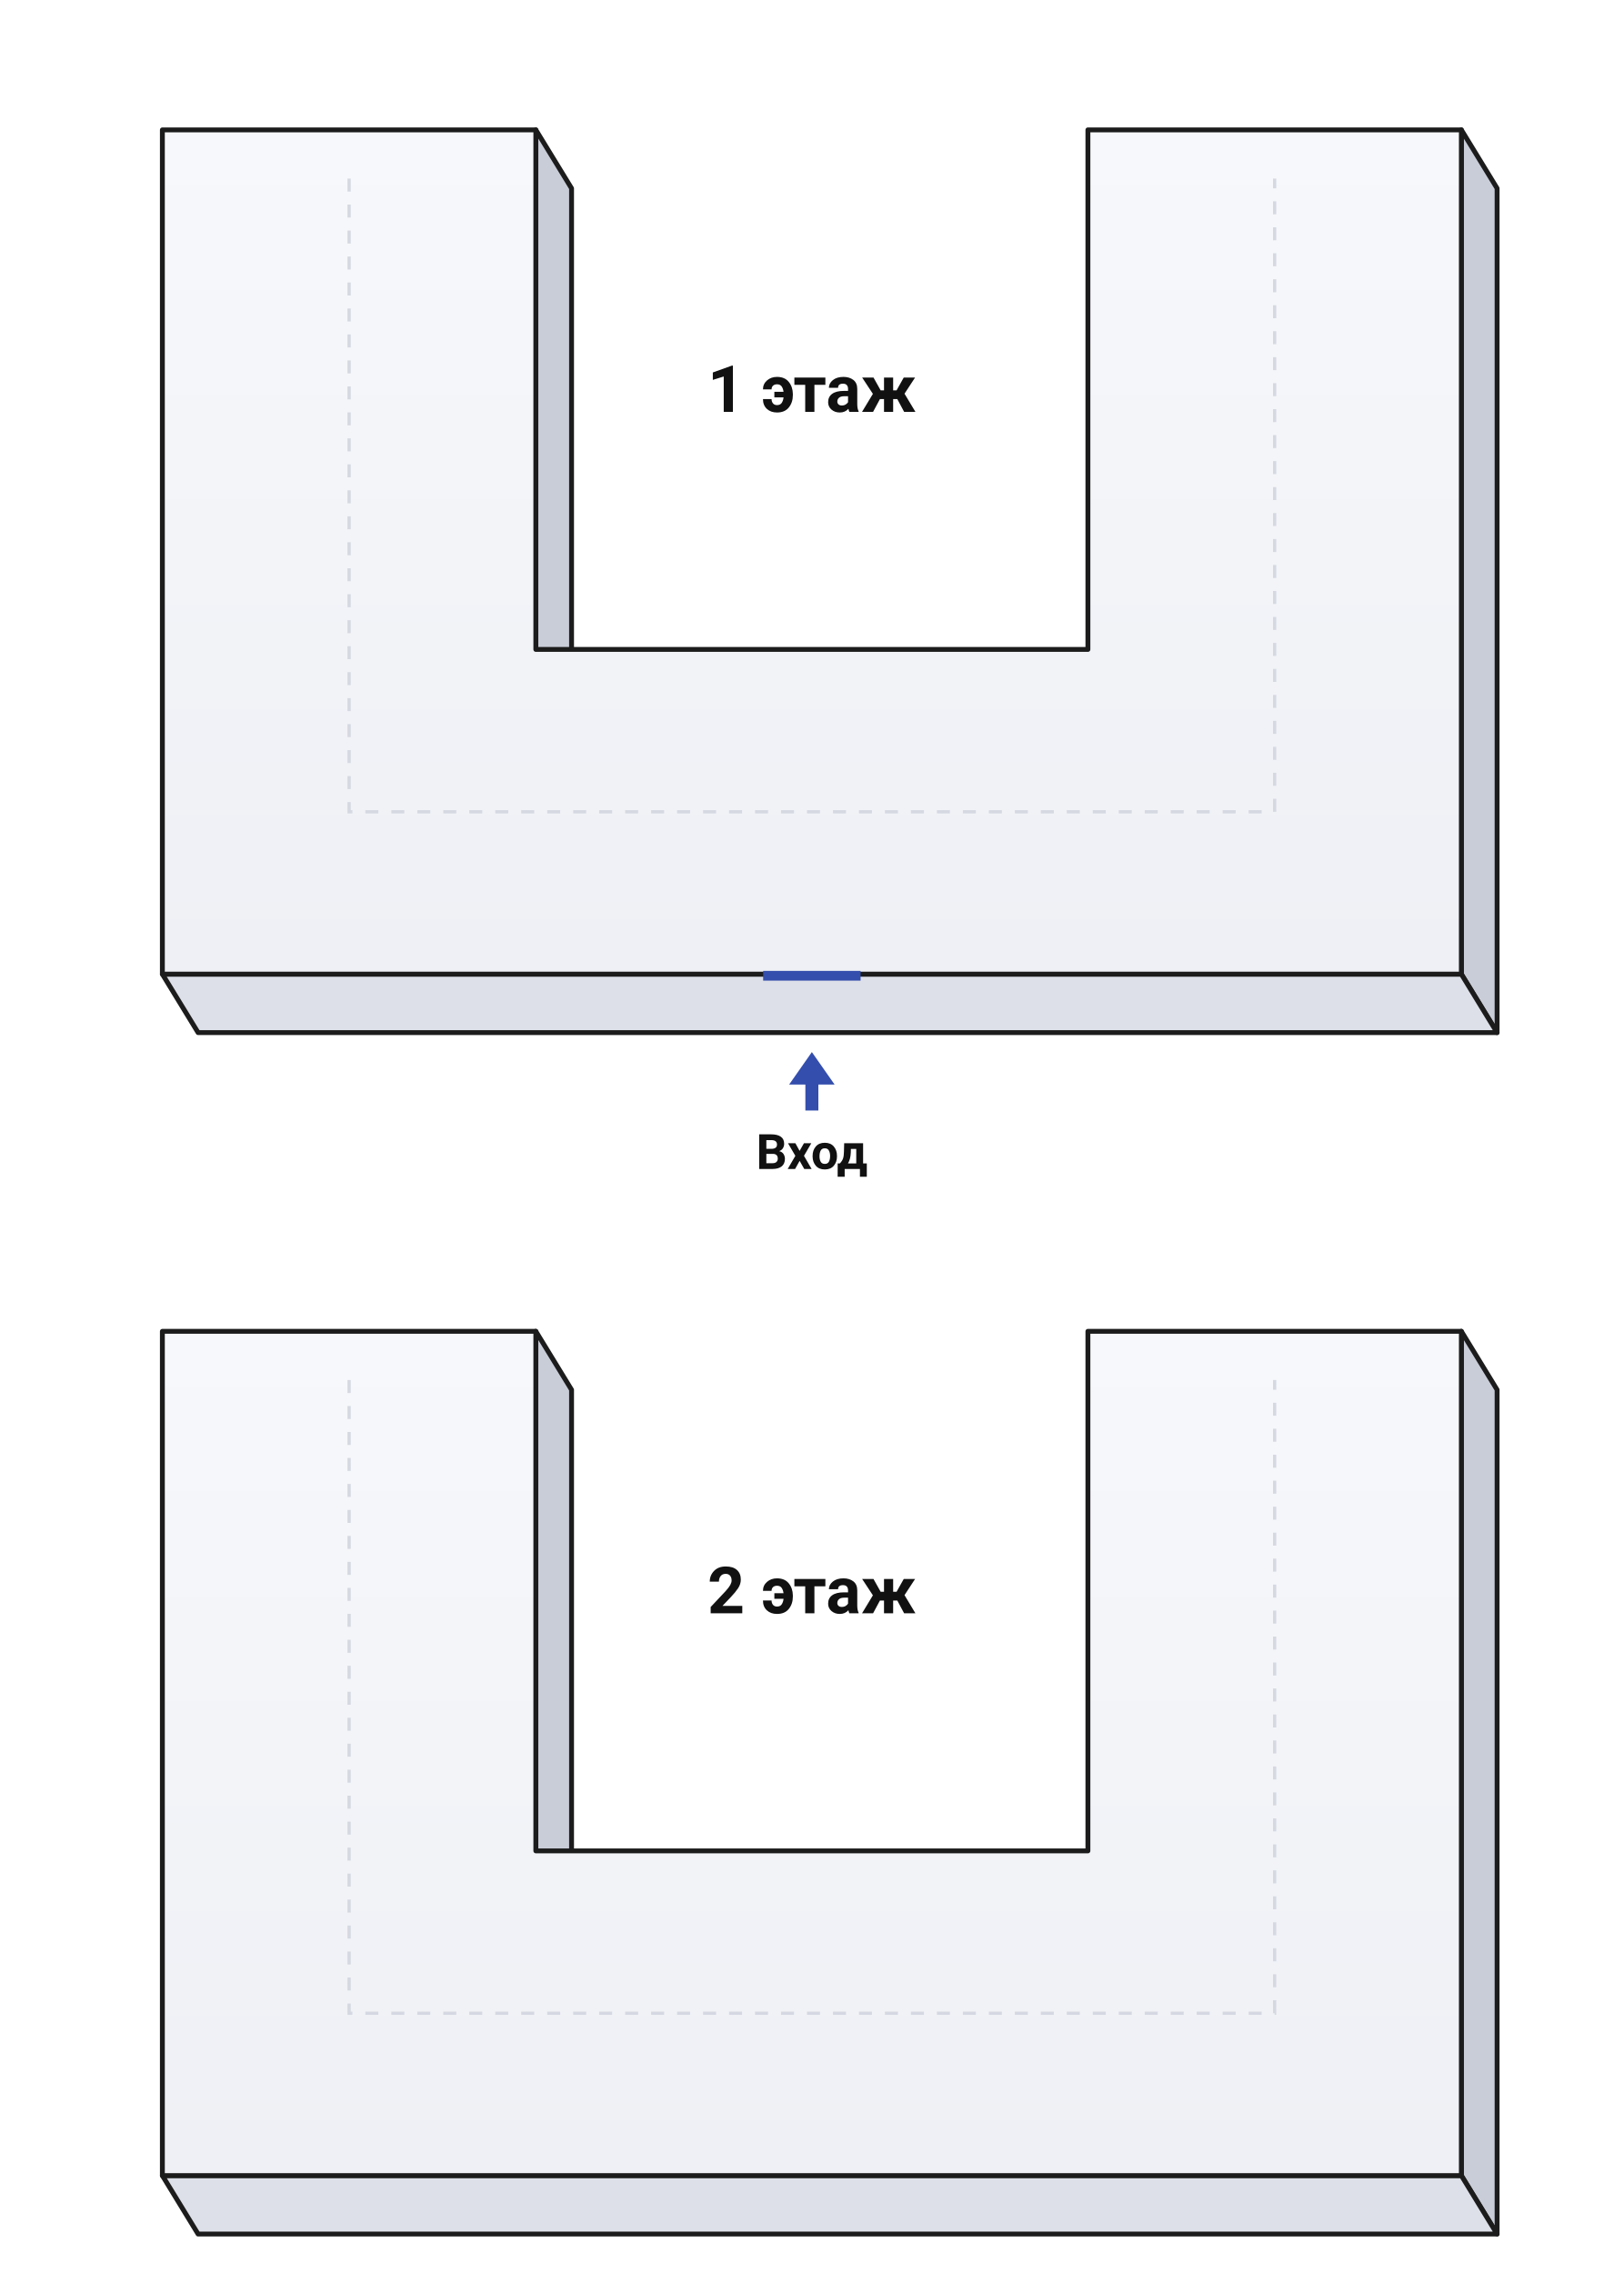
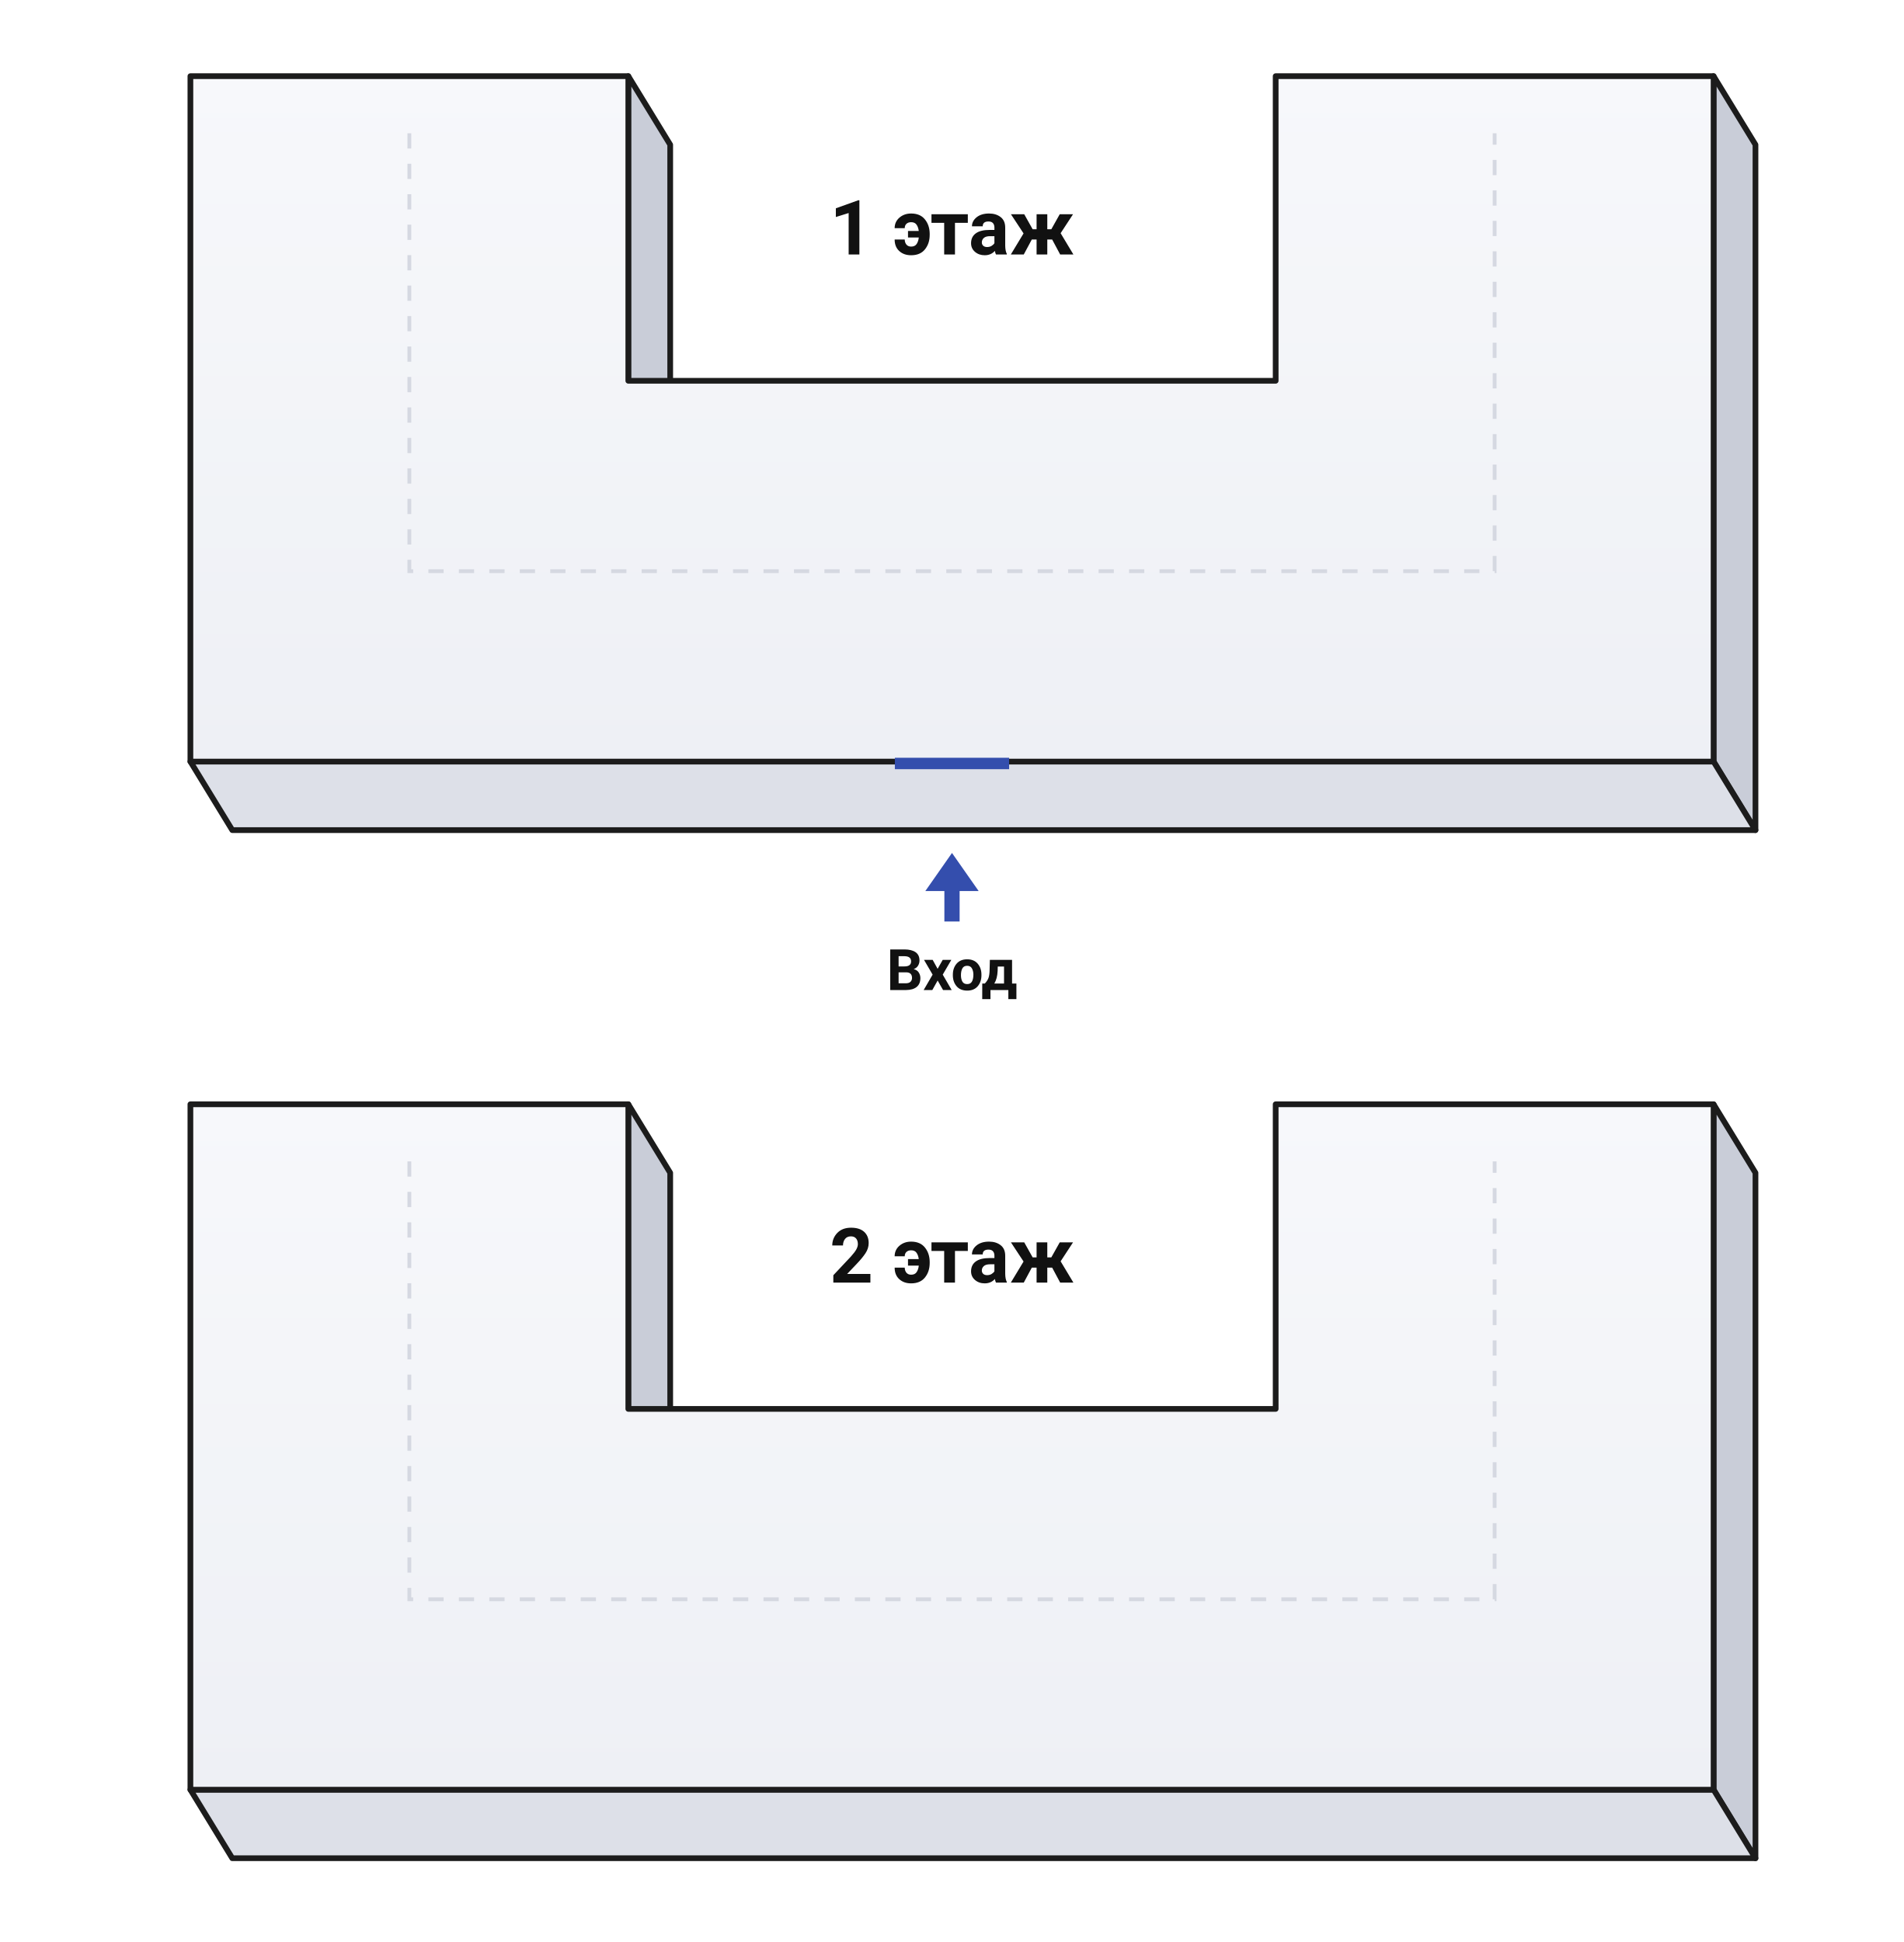
- <svg xmlns="http://www.w3.org/2000/svg" xmlns:xlink="http://www.w3.org/1999/xlink" viewBox="0 0 1000 1400">
+ <svg xmlns="http://www.w3.org/2000/svg" xmlns:xlink="http://www.w3.org/1999/xlink" viewBox="0 0 1000 1020">
  <defs>
    <linearGradient id="roof" x1="0" y1="0" x2="0" y2="1">
      <stop offset="0" stop-color="#f7f8fb" />
      <stop offset="1" stop-color="#eef0f5" />
    </linearGradient>
    <g id="floor">
      <g stroke="#1c1c1c" stroke-width="3" stroke-linejoin="round">
-         <polygon points="330,0 352,36 352,356 330,320" fill="#c9cdd8" />
-         <polygon points="900,0 922,36 922,556 900,520" fill="#c9cdd8" />
-         <polygon points="100,520 900,520 922,556 122,556" fill="#dde0e8" />
+         <polygon points="330,0 352,36 352,196 330,160" fill="#c9cdd8" />
+         <polygon points="900,0 922,36 922,396 900,360" fill="#c9cdd8" />
+         <polygon points="100,360 900,360 922,396 122,396" fill="#dde0e8" />
      </g>
-       <polygon points="100,0 330,0 330,320 670,320 670,0 900,0 900,520 100,520" fill="url(#roof)" stroke="#1c1c1c" stroke-width="3" stroke-linejoin="round" />
-       <polyline points="215,30 215,420 785,420 785,30" stroke="#d5d8e1" stroke-width="2" stroke-dasharray="8 8" fill="none" />
+       <polygon points="100,0 330,0 330,160 670,160 670,0 900,0 900,360 100,360" fill="url(#roof)" stroke="#1c1c1c" stroke-width="3" stroke-linejoin="round" />
+       <polyline points="215,30 215,260 785,260 785,30" stroke="#d5d8e1" stroke-width="2" stroke-dasharray="8 8" fill="none" />
    </g>
  </defs>
-   <use href="#floor" xlink:href="#floor" y="80" />
-   <use href="#floor" xlink:href="#floor" y="820" />
+   <use href="#floor" xlink:href="#floor" y="40" />
+   <use href="#floor" xlink:href="#floor" y="580" />
  <g font-family="system-ui, -apple-system, Segoe UI, Roboto, Arial, sans-serif" font-weight="700" font-size="40" fill="#111" text-anchor="middle" dominant-baseline="central">
-     <text x="500" y="240">1 этаж</text>
-     <text x="500" y="980">2 этаж</text>
+     <text x="500" y="120">1 этаж</text>
+     <text x="500" y="660">2 этаж</text>
  </g>
-   <rect x="470" y="598" width="60" height="6" fill="#344ead" />
+   <rect x="470" y="398" width="60" height="6" fill="#344ead" />
  <g fill="#344ead">
-     <polygon points="500,648 486,668 514,668" />
-     <rect x="496" y="666" width="8" height="18" />
+     <polygon points="500,448 486,468 514,468" />
+     <rect x="496" y="466" width="8" height="18" />
  </g>
-   <text x="500" y="720" text-anchor="middle" font-family="system-ui, -apple-system, Segoe UI, Roboto, Arial, sans-serif" font-size="30" font-weight="700" fill="#111">Вход</text>
+   <text x="500" y="520" text-anchor="middle" font-family="system-ui, -apple-system, Segoe UI, Roboto, Arial, sans-serif" font-size="30" font-weight="700" fill="#111">Вход</text>
</svg>
